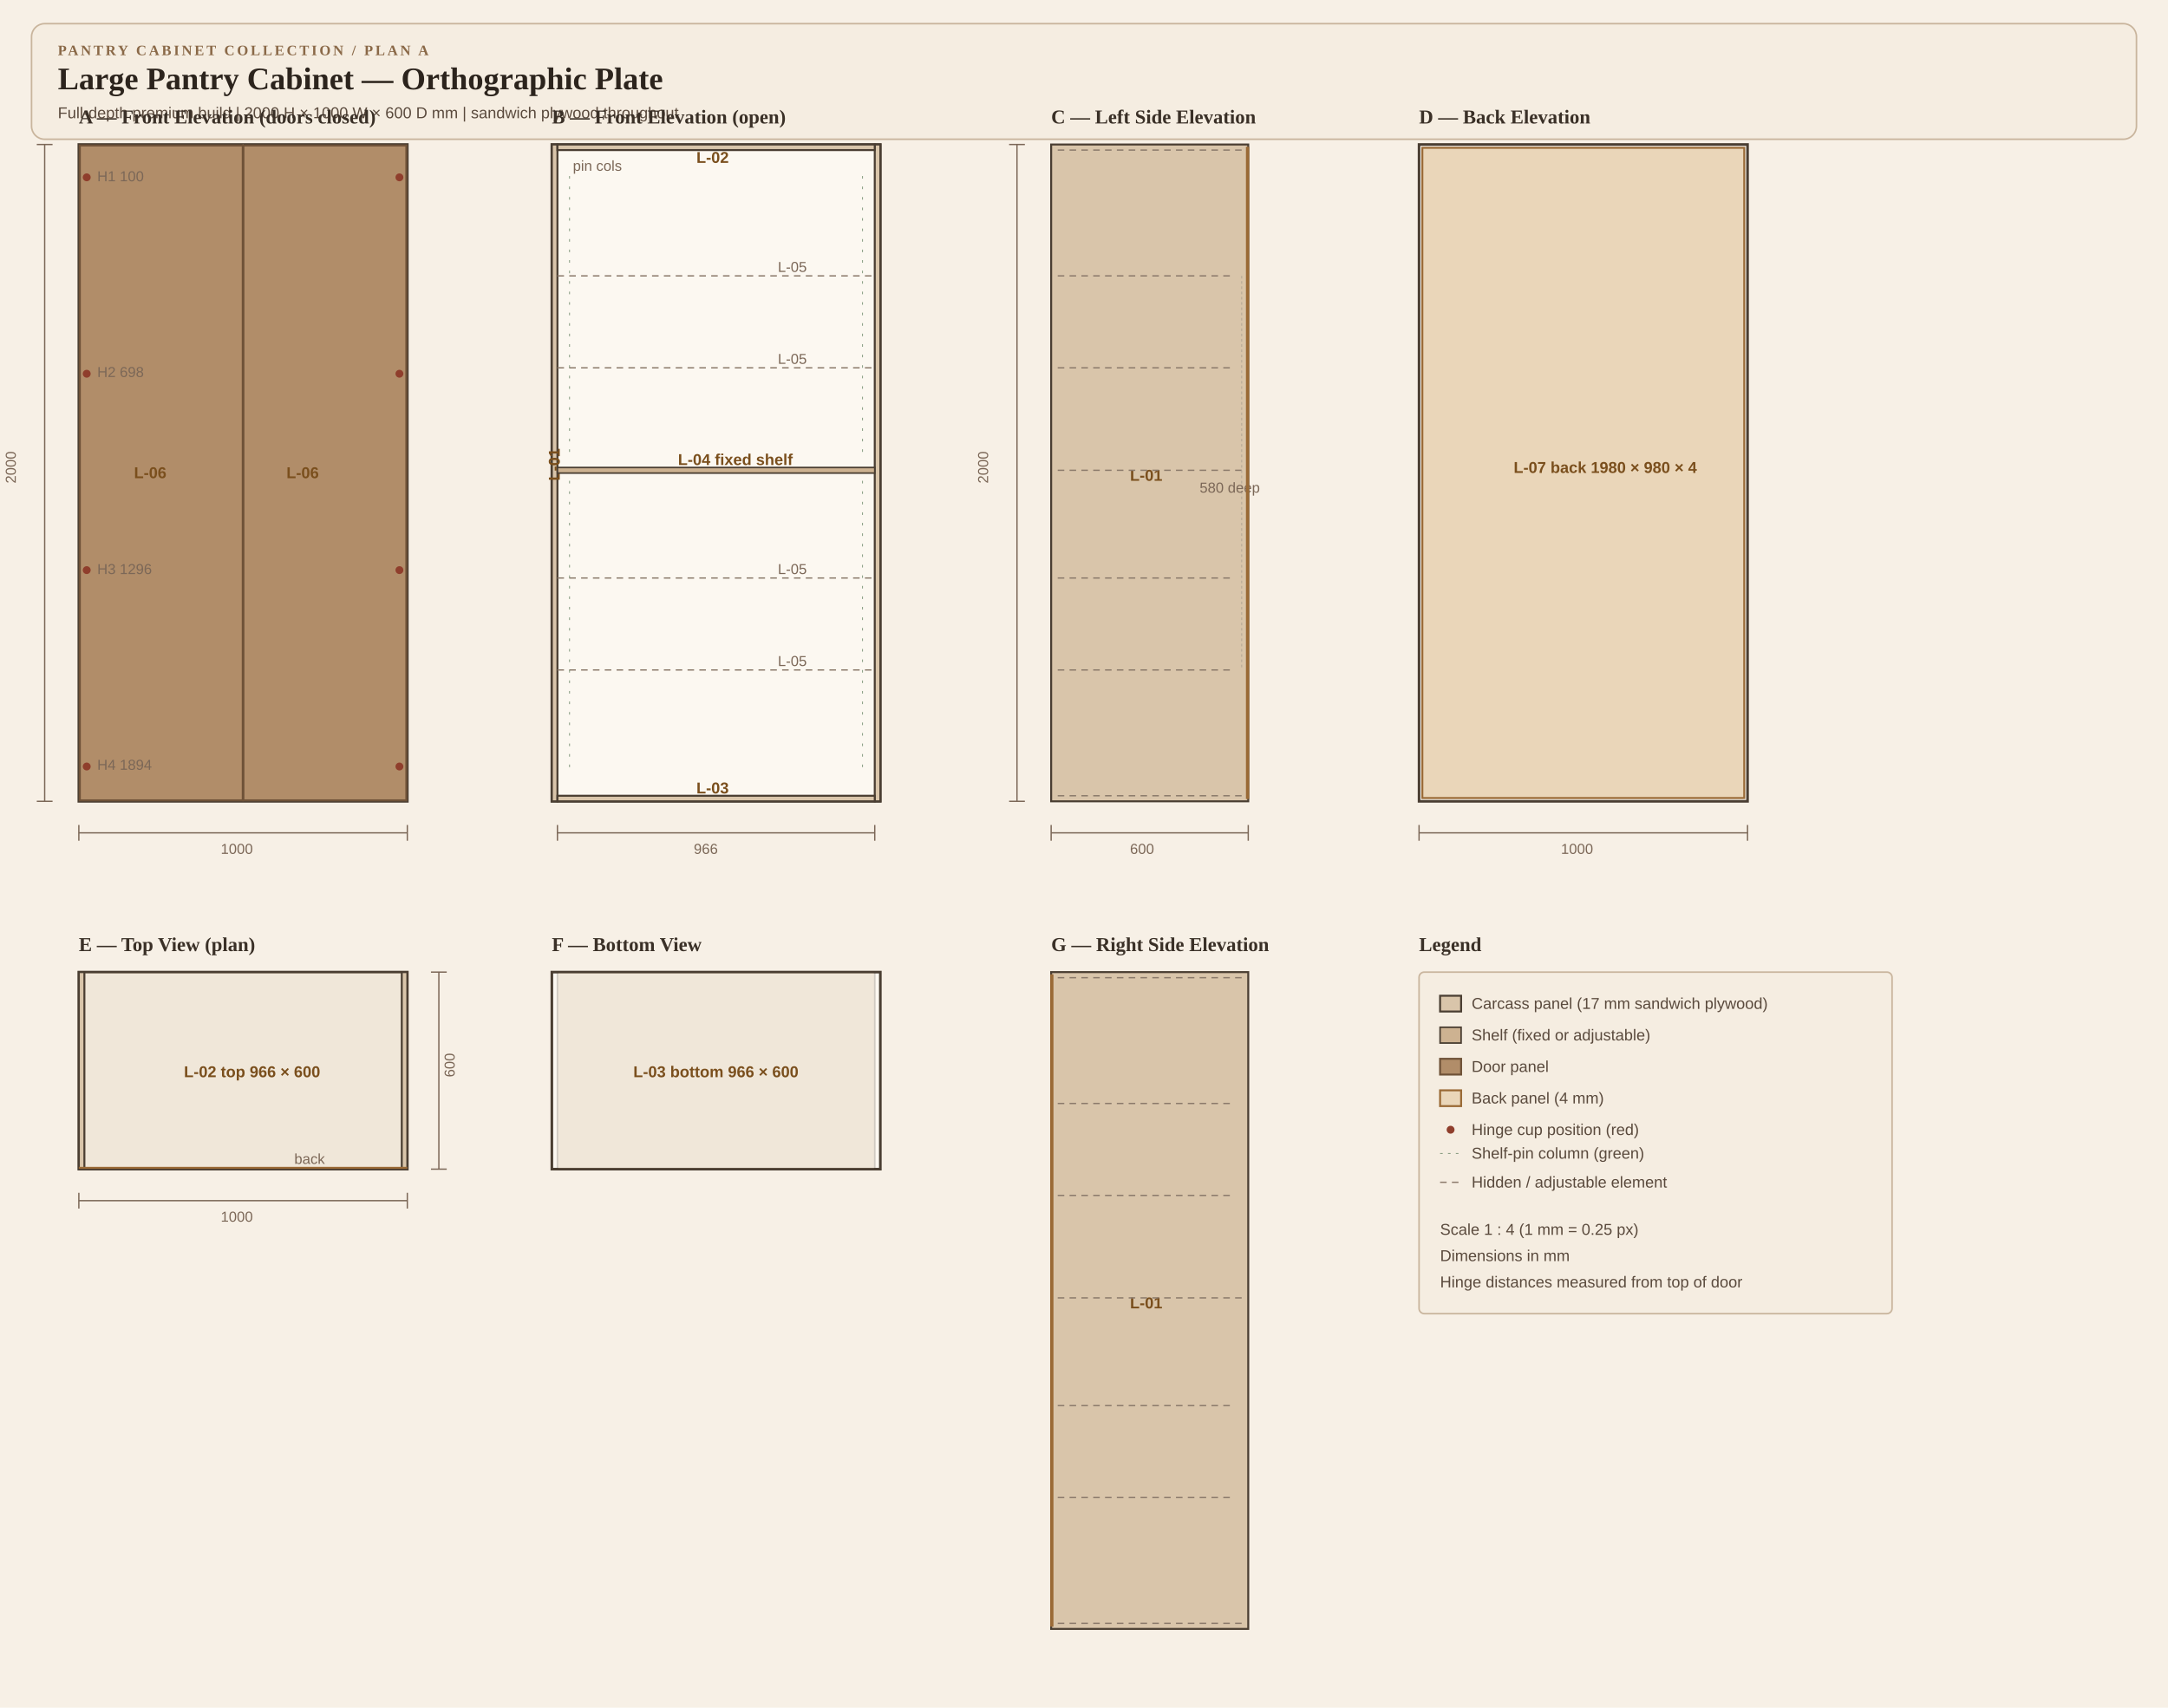
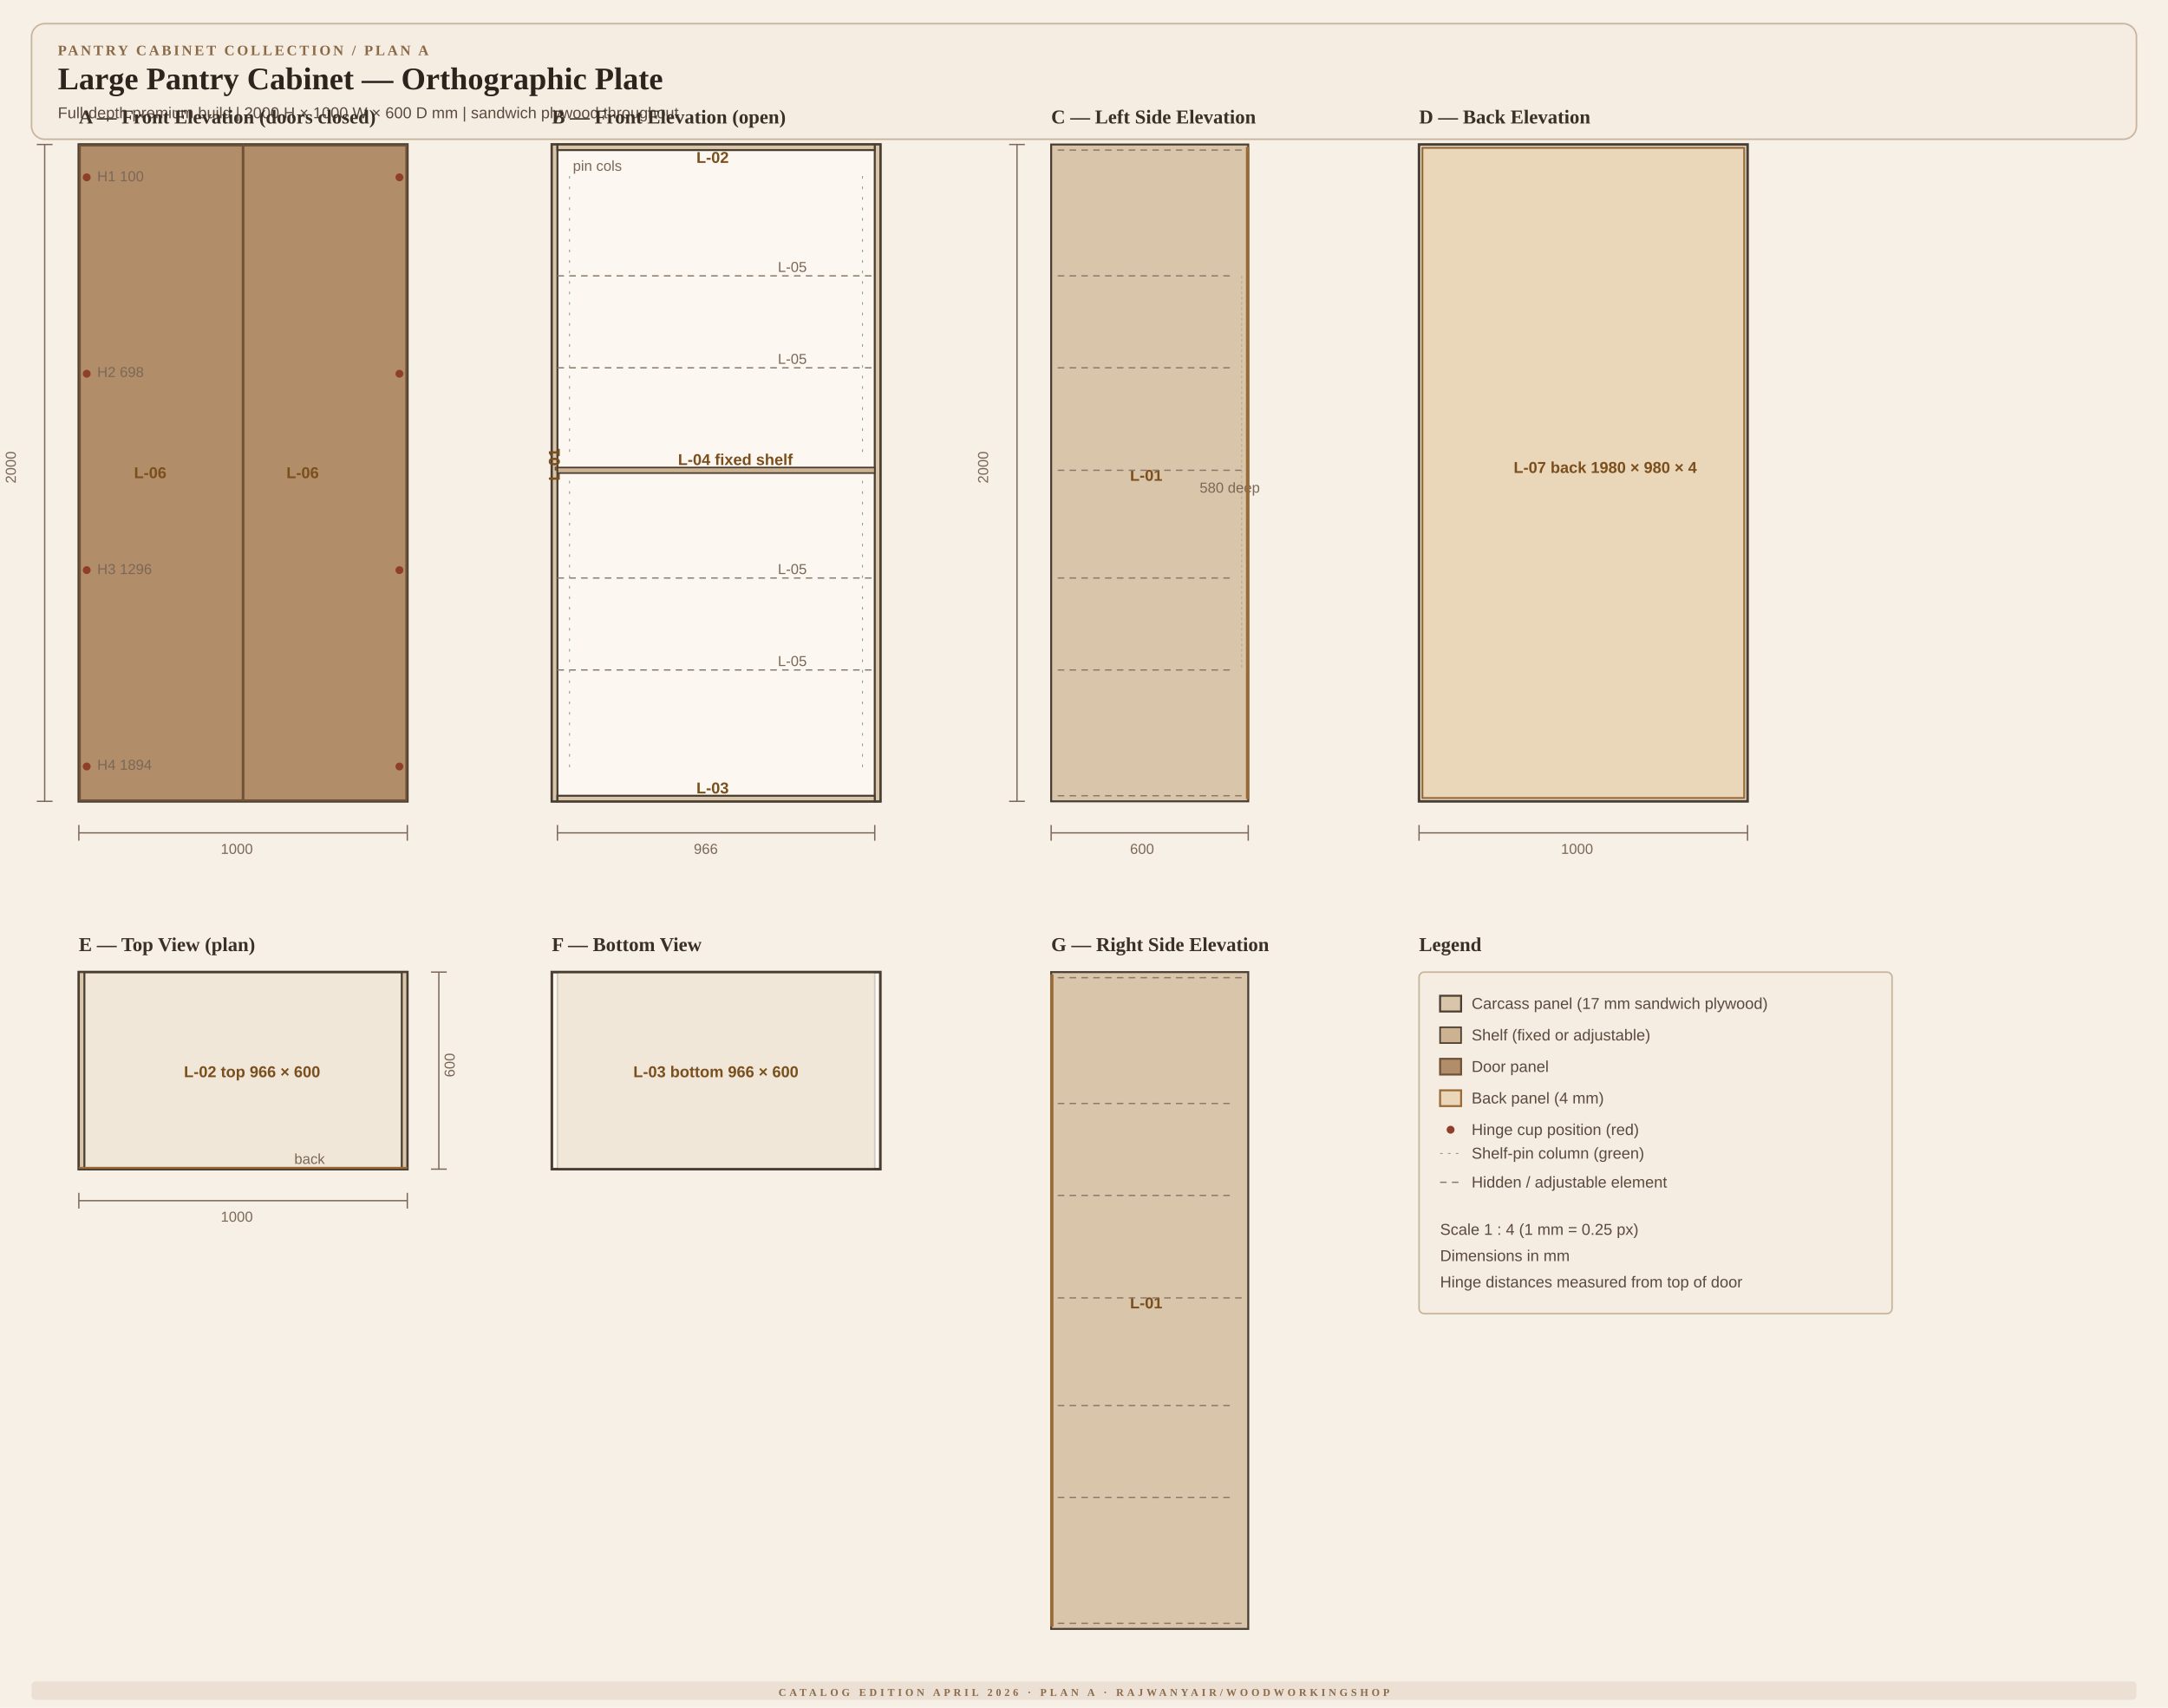
<svg xmlns="http://www.w3.org/2000/svg" width="1650" height="1300" viewBox="0 0 1650 1300">
  <defs>
    <style>
      .eyebrow { font: 700 11px Georgia, 'Times New Roman', serif; letter-spacing: 1.8px; fill: #8a6948; }
      .title { font: 700 24px Georgia, 'Times New Roman', serif; fill: #2c241d; }
      .sub { font: 700 15px Georgia, 'Times New Roman', serif; fill: #3a3027; }
      .lbl { font: 600 12px Arial, sans-serif; fill: #7a4f1d; }
      .txt { font: 12px Arial, sans-serif; fill: #5a4a3d; }
      .dim { font: 11px Arial, sans-serif; fill: #7b6757; }
      .outline { fill: #fcf8f1; stroke: #4a3e32; stroke-width: 2; }
      .panel { fill: #d9c5aa; stroke: #4a3e32; stroke-width: 1.5; }
      .shelf { fill: #cdb291; stroke: #4a3e32; stroke-width: 1.2; }
      .door { fill: #b18d69; stroke: #6f5238; stroke-width: 1.5; }
      .back { fill: #ead6b9; stroke: #9a6a36; stroke-width: 1.5; }
      .hidden { fill: none; stroke: #8b7a6b; stroke-width: 1; stroke-dasharray: 5 4; }
      .dimline { stroke: #7b6757; stroke-width: 1; }
      .dimtick { stroke: #7b6757; stroke-width: 1; }
      .guide { stroke: #b8aa98; stroke-width: 0.8; stroke-dasharray: 2 2; }
      .hinge { fill: #8f3e2c; }
      .pin { fill: #5d7c5a; stroke: #5d7c5a; stroke-width: 0.5; }
      .card { fill: #f5ede1; stroke: #c9b59d; stroke-width: 1.2; }
    </style>
  </defs>
  <rect x="0" y="0" width="1650" height="1300" fill="#f7f0e6" />
  <rect x="24" y="18" width="1602" height="88" rx="10" class="card" />
  <text x="44" y="42" class="eyebrow">PANTRY CABINET COLLECTION / PLAN A</text>
  <text x="44" y="68" class="title">Large Pantry Cabinet — Orthographic Plate</text>
  <text x="44" y="90" class="txt">Full-depth premium build | 2000 H × 1000 W × 600 D mm | sandwich plywood throughout</text>
  <g transform="translate(60,110)">
    <text x="0" y="-16" class="sub">A — Front Elevation (doors closed)</text>
    <rect x="0" y="0" width="250" height="500" class="outline" />
    <line x1="125" y1="0" x2="125" y2="500" class="guide" />
    <rect x="0.75" y="0.75" width="124" height="498.5" class="door" />
    <text x="42" y="254" class="lbl">L-06</text>
    <rect x="125.25" y="0.75" width="124" height="498.5" class="door" />
    <text x="158" y="254" class="lbl">L-06</text>
    <circle cx="6" cy="25" r="3" class="hinge" />
    <text x="14" y="28" class="dim">H1 100</text>
    <circle cx="6" cy="174.5" r="3" class="hinge" />
    <text x="14" y="177" class="dim">H2 698</text>
    <circle cx="6" cy="324" r="3" class="hinge" />
    <text x="14" y="327" class="dim">H3 1296</text>
    <circle cx="6" cy="473.5" r="3" class="hinge" />
    <text x="14" y="476" class="dim">H4 1894</text>
    <circle cx="244" cy="25" r="3" class="hinge" />
    <circle cx="244" cy="174.5" r="3" class="hinge" />
    <circle cx="244" cy="324" r="3" class="hinge" />
    <circle cx="244" cy="473.5" r="3" class="hinge" />
    <line x1="0" y1="524" x2="250" y2="524" class="dimline" />
    <line x1="0" y1="518" x2="0" y2="530" class="dimtick" />
    <line x1="250" y1="518" x2="250" y2="530" class="dimtick" />
    <text x="108" y="540" class="dim">1000</text>
    <line x1="-26" y1="0" x2="-26" y2="500" class="dimline" />
    <line x1="-32" y1="0" x2="-20" y2="0" class="dimtick" />
    <line x1="-32" y1="500" x2="-20" y2="500" class="dimtick" />
    <text x="-48" y="258" class="dim" transform="rotate(-90 -48,258)">2000</text>
  </g>
  <g transform="translate(420,110)">
    <text x="0" y="-16" class="sub">B — Front Elevation (open)</text>
    <rect x="0" y="0" width="250" height="500" class="outline" />
    <rect x="0" y="0" width="4.25" height="500" class="panel" />
    <text x="6" y="256" class="lbl" transform="rotate(-90 6,256)">L-01</text>
    <rect x="245.75" y="0" width="4.25" height="500" class="panel" />
    <rect x="4.25" y="0" width="241.5" height="4.25" class="panel" />
    <text x="110" y="14" class="lbl">L-02</text>
    <rect x="4.25" y="495.75" width="241.5" height="4.25" class="panel" />
    <text x="110" y="494" class="lbl">L-03</text>
    <rect x="4.25" y="245.875" width="241.5" height="4.25" class="shelf" />
    <text x="96" y="244" class="lbl">L-04 fixed shelf</text>
    <line x1="4.25" y1="100" x2="245.75" y2="100" class="hidden" />
    <text x="172" y="97" class="dim">L-05</text>
    <line x1="4.25" y1="170" x2="245.75" y2="170" class="hidden" />
    <text x="172" y="167" class="dim">L-05</text>
    <line x1="4.25" y1="330" x2="245.75" y2="330" class="hidden" />
    <text x="172" y="327" class="dim">L-05</text>
    <line x1="4.25" y1="400" x2="245.75" y2="400" class="hidden" />
    <text x="172" y="397" class="dim">L-05</text>
    <line x1="13.5" y1="24" x2="13.5" y2="240" class="pin" stroke-dasharray="2 6" />
    <line x1="13.5" y1="256" x2="13.5" y2="476" class="pin" stroke-dasharray="2 6" />
    <line x1="236.5" y1="24" x2="236.5" y2="240" class="pin" stroke-dasharray="2 6" />
    <line x1="236.5" y1="256" x2="236.5" y2="476" class="pin" stroke-dasharray="2 6" />
    <text x="16" y="20" class="dim" fill="#059669">pin cols</text>
    <line x1="4.25" y1="524" x2="245.75" y2="524" class="dimline" />
    <line x1="4.25" y1="518" x2="4.25" y2="530" class="dimtick" />
    <line x1="245.75" y1="518" x2="245.75" y2="530" class="dimtick" />
    <text x="108" y="540" class="dim">966</text>
  </g>
  <g transform="translate(800,110)">
    <text x="0" y="-16" class="sub">C — Left Side Elevation</text>
    <rect x="0" y="0" width="150" height="500" class="panel" />
    <text x="60" y="256" class="lbl">L-01</text>
    <line x1="5" y1="4.25" x2="145" y2="4.25" class="hidden" />
    <line x1="5" y1="495.75" x2="145" y2="495.75" class="hidden" />
    <line x1="5" y1="248" x2="145" y2="248" class="hidden" />
    <line x1="5" y1="100" x2="140" y2="100" class="hidden" />
    <line x1="5" y1="170" x2="140" y2="170" class="hidden" />
    <line x1="5" y1="330" x2="140" y2="330" class="hidden" />
    <line x1="5" y1="400" x2="140" y2="400" class="hidden" />
    <line x1="145" y1="100" x2="145" y2="400" class="guide" />
    <text x="113" y="265" class="dim">580 deep</text>
    <rect x="149" y="2.5" width="1" height="495" class="back" />
    <line x1="0" y1="524" x2="150" y2="524" class="dimline" />
    <line x1="0" y1="518" x2="0" y2="530" class="dimtick" />
    <line x1="150" y1="518" x2="150" y2="530" class="dimtick" />
    <text x="60" y="540" class="dim">600</text>
    <line x1="-26" y1="0" x2="-26" y2="500" class="dimline" />
    <line x1="-32" y1="0" x2="-20" y2="0" class="dimtick" />
    <line x1="-32" y1="500" x2="-20" y2="500" class="dimtick" />
    <text x="-48" y="258" class="dim" transform="rotate(-90 -48,258)">2000</text>
  </g>
  <g transform="translate(1080,110)">
    <text x="0" y="-16" class="sub">D — Back Elevation</text>
    <rect x="0" y="0" width="250" height="500" class="outline" />
    <rect x="2.5" y="2.5" width="245" height="495" class="back" />
    <text x="72" y="250" class="lbl">L-07 back 1980 × 980 × 4</text>
    <line x1="0" y1="524" x2="250" y2="524" class="dimline" />
    <line x1="0" y1="518" x2="0" y2="530" class="dimtick" />
    <line x1="250" y1="518" x2="250" y2="530" class="dimtick" />
    <text x="108" y="540" class="dim">1000</text>
  </g>
  <g transform="translate(60,740)">
    <text x="0" y="-16" class="sub">E — Top View (plan)</text>
    <rect x="0" y="0" width="250" height="150" class="outline" />
    <rect x="0" y="0" width="4.25" height="150" class="panel" />
    <rect x="245.75" y="0" width="4.25" height="150" class="panel" />
    <rect x="4.25" y="0" width="241.5" height="150" class="shelf" opacity="0.25" />
    <text x="80" y="80" class="lbl">L-02 top 966 × 600</text>
    <line x1="0" y1="149" x2="250" y2="149" class="back" stroke-width="1" />
    <text x="164" y="146" class="dim">back</text>
    <line x1="0" y1="174" x2="250" y2="174" class="dimline" />
    <line x1="0" y1="168" x2="0" y2="180" class="dimtick" />
    <line x1="250" y1="168" x2="250" y2="180" class="dimtick" />
    <text x="108" y="190" class="dim">1000</text>
    <line x1="274" y1="0" x2="274" y2="150" class="dimline" />
    <line x1="268" y1="0" x2="280" y2="0" class="dimtick" />
    <line x1="268" y1="150" x2="280" y2="150" class="dimtick" />
    <text x="286" y="80" class="dim" transform="rotate(-90 286,80)">600</text>
  </g>
  <g transform="translate(420,740)">
    <text x="0" y="-16" class="sub">F — Bottom View</text>
    <rect x="0" y="0" width="250" height="150" class="outline" />
    <rect x="4.25" y="0" width="241.5" height="150" class="shelf" opacity="0.25" />
    <text x="62" y="80" class="lbl">L-03 bottom 966 × 600</text>
  </g>
  <g transform="translate(800,740)">
    <text x="0" y="-16" class="sub">G — Right Side Elevation</text>
    <rect x="0" y="0" width="150" height="500" class="panel" />
    <text x="60" y="256" class="lbl">L-01</text>
    <line x1="5" y1="4.25" x2="145" y2="4.25" class="hidden" />
    <line x1="5" y1="495.75" x2="145" y2="495.75" class="hidden" />
    <line x1="5" y1="248" x2="145" y2="248" class="hidden" />
    <line x1="5" y1="100" x2="140" y2="100" class="hidden" />
    <line x1="5" y1="170" x2="140" y2="170" class="hidden" />
    <line x1="5" y1="330" x2="140" y2="330" class="hidden" />
    <line x1="5" y1="400" x2="140" y2="400" class="hidden" />
    <rect x="0" y="2.5" width="1" height="495" class="back" />
  </g>
  <g transform="translate(1080,740)">
    <text x="0" y="-16" class="sub">Legend</text>
    <rect x="0" y="0" width="360" height="260" class="card" rx="4" />
    <rect x="16" y="18" width="16" height="12" class="panel" />
    <text x="40" y="28" class="txt">Carcass panel (17 mm sandwich plywood)</text>
    <rect x="16" y="42" width="16" height="12" class="shelf" />
    <text x="40" y="52" class="txt">Shelf (fixed or adjustable)</text>
    <rect x="16" y="66" width="16" height="12" class="door" />
    <text x="40" y="76" class="txt">Door panel</text>
    <rect x="16" y="90" width="16" height="12" class="back" />
    <text x="40" y="100" class="txt">Back panel (4 mm)</text>
    <circle cx="24" cy="120" r="3" class="hinge" />
    <text x="40" y="124" class="txt">Hinge cup position (red)</text>
    <line x1="16" y1="138" x2="32" y2="138" class="pin" stroke-dasharray="2 4" />
    <text x="40" y="142" class="txt">Shelf-pin column (green)</text>
    <line x1="16" y1="160" x2="32" y2="160" class="hidden" />
    <text x="40" y="164" class="txt">Hidden / adjustable element</text>
    <text x="16" y="200" class="txt">Scale 1 : 4 (1 mm = 0.25 px)</text>
    <text x="16" y="220" class="txt">Dimensions in mm</text>
    <text x="16" y="240" class="txt">Hinge distances measured from top of door</text>
  </g>
+   <rect x="24" y="1280" width="1602" height="14" rx="3" fill="#8e6940" opacity="0.12" />
+   <text x="825" y="1291" text-anchor="middle" class="eyebrow" style="font-size:8px; letter-spacing:2.5px;">CATALOG EDITION APRIL 2026 · PLAN A ·
+     RAJWANYAIR/WOODWORKINGSHOP</text>
</svg>
